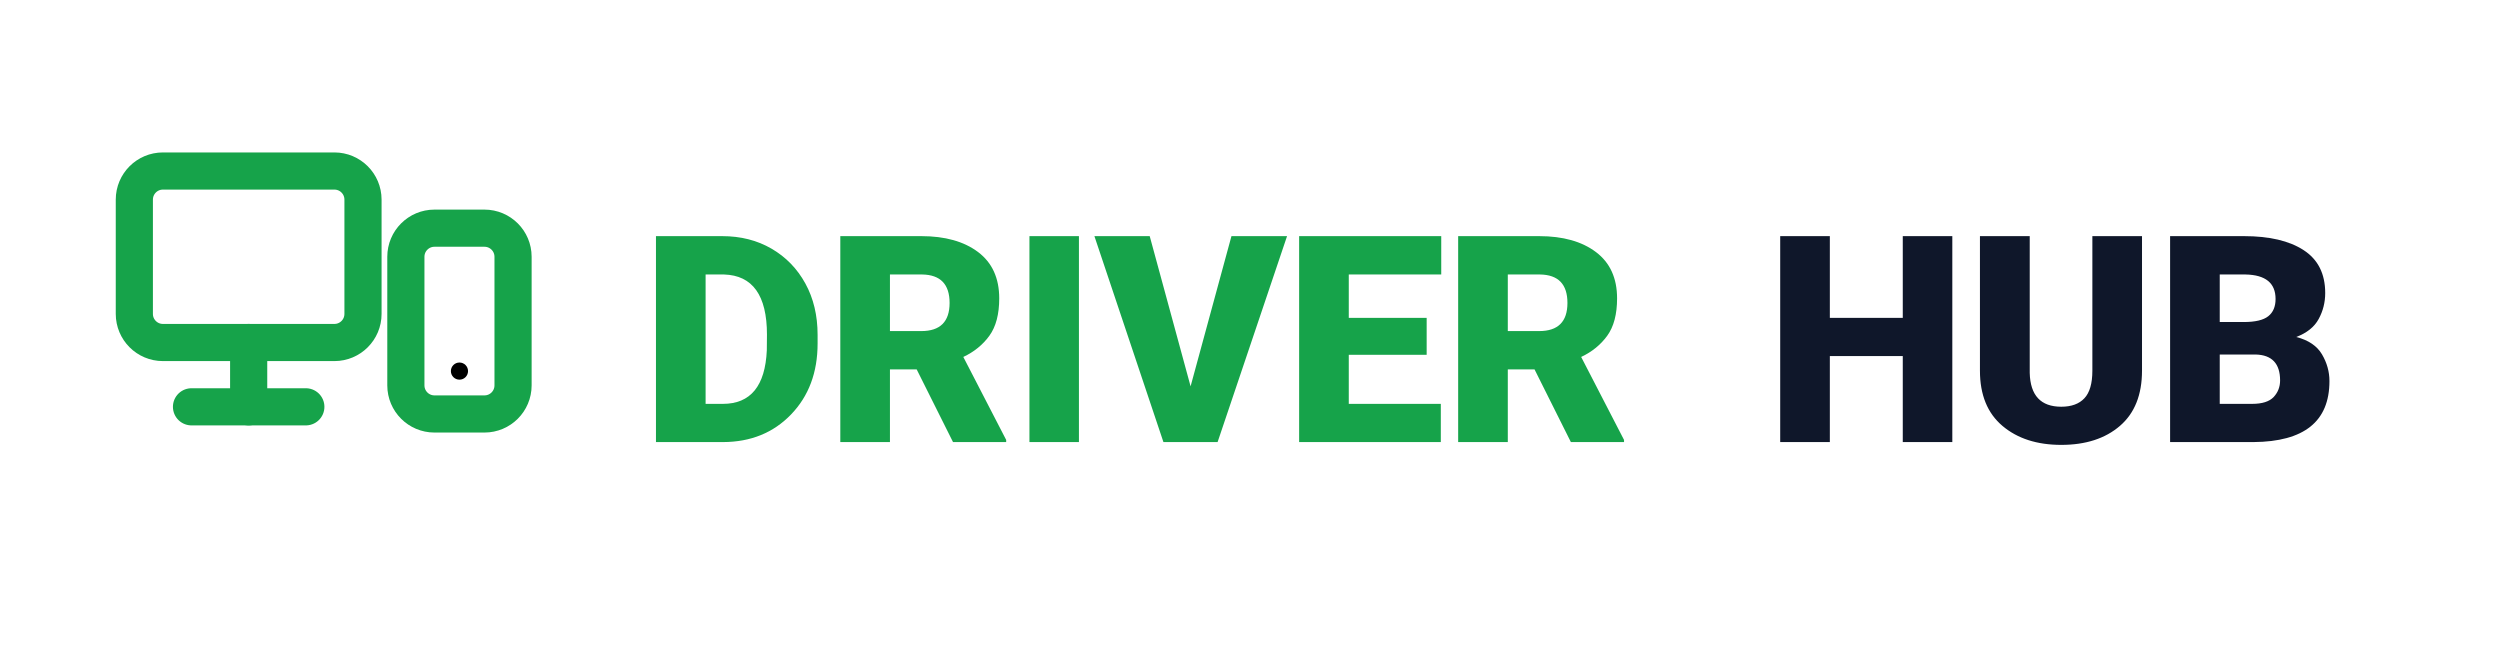
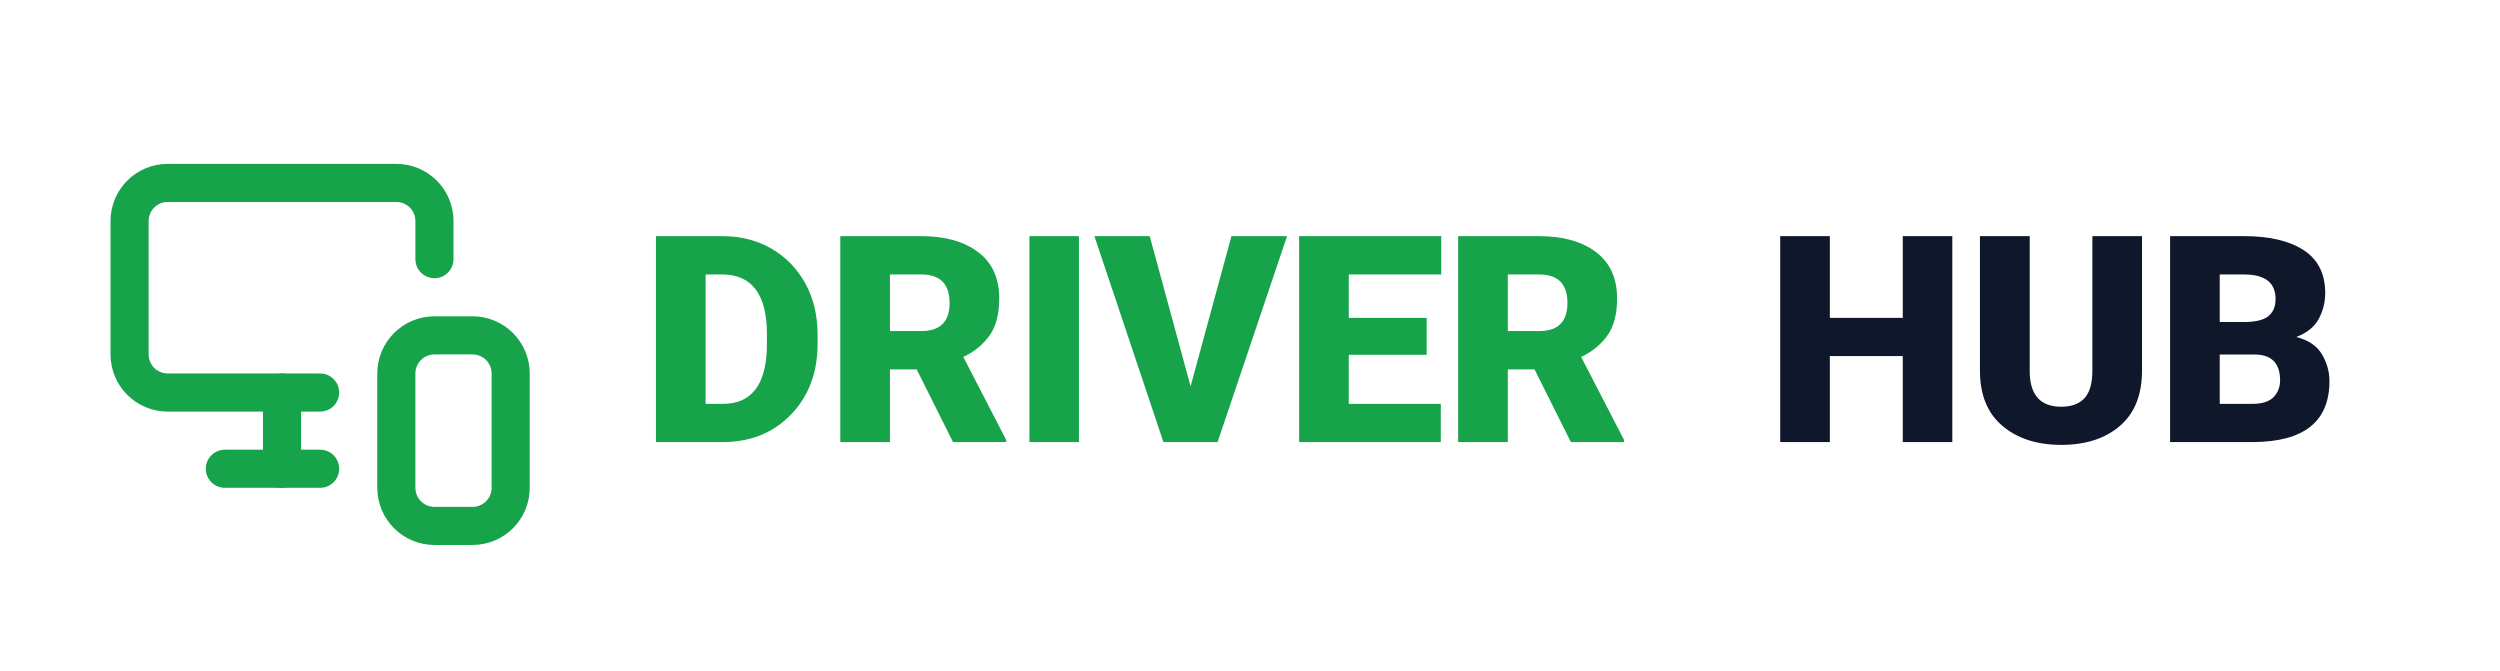
<svg xmlns="http://www.w3.org/2000/svg" viewBox="0 0 820 220" fill="none">
  <g transform="translate(30, 35)">
-     <svg width="150" height="150" viewBox="0 0 32 32" fill="none" stroke="#16a34a" stroke-width="2.6" stroke-linecap="round" stroke-linejoin="round">
-       <rect x="3" y="4.5" width="16" height="12" rx="2" />
-       <line x1="11" y1="16.5" x2="11" y2="21" />
-       <line x1="7" y1="21" x2="15" y2="21" />
-       <rect x="22" y="8.5" width="7.5" height="13" rx="2" />
-       <circle cx="25.75" cy="18.5" r="0.6" fill="currentColor" stroke="none" />
+     <svg width="150" height="150" viewBox="0 0 24 24" fill="none" stroke="#16a34a" stroke-width="2" stroke-linecap="round" stroke-linejoin="round">
+       <path d="M18 8V6a2 2 0 0 0-2-2H4a2 2 0 0 0-2 2v7a2 2 0 0 0 2 2h8" />
+       <path d="M10 19v-4" />
+       <path d="M7 19h5" />
+       <rect width="6" height="10" x="16" y="12" rx="2" />
    </svg>
  </g>
  <text x="210" y="145" font-family="-apple-system, BlinkMacSystemFont, Segoe UI, Roboto, Helvetica, Arial, sans-serif" font-size="95" font-weight="850" letter-spacing="-1">
    <tspan fill="#16a34a">DRIVER</tspan>
    <tspan fill="#0f172a" dx="20">HUB</tspan>
  </text>
</svg>
